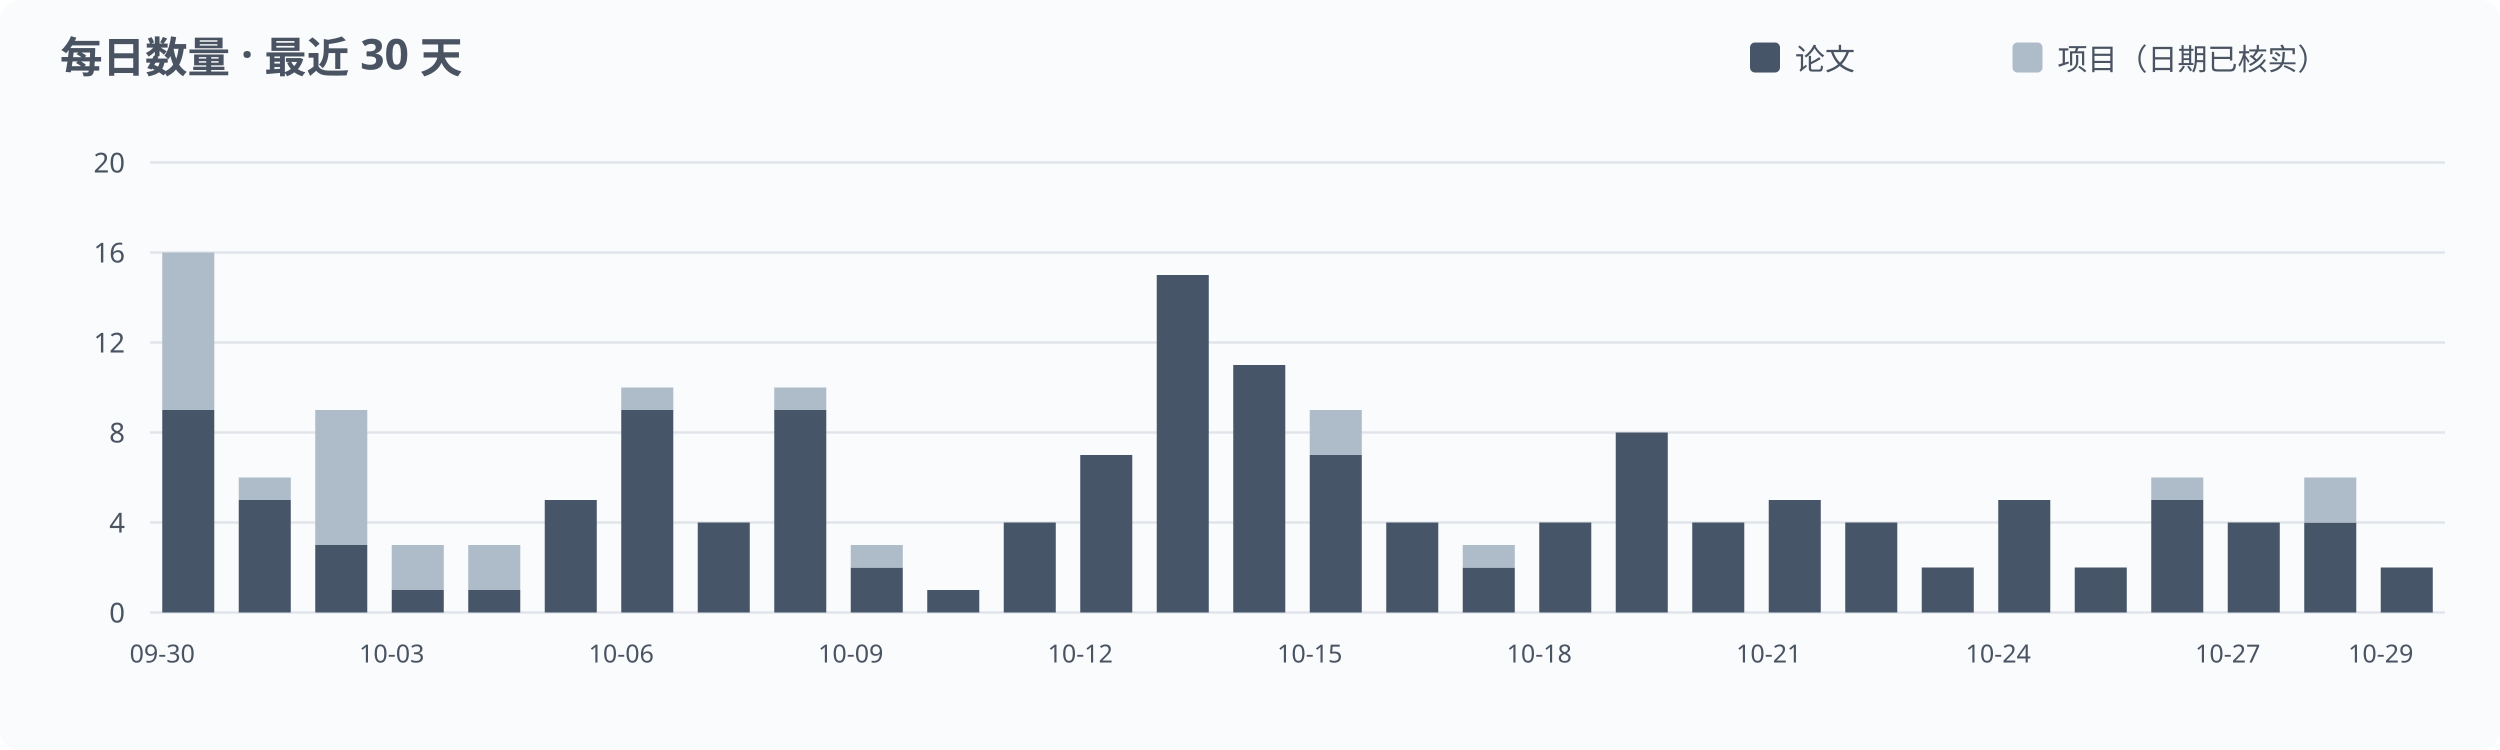
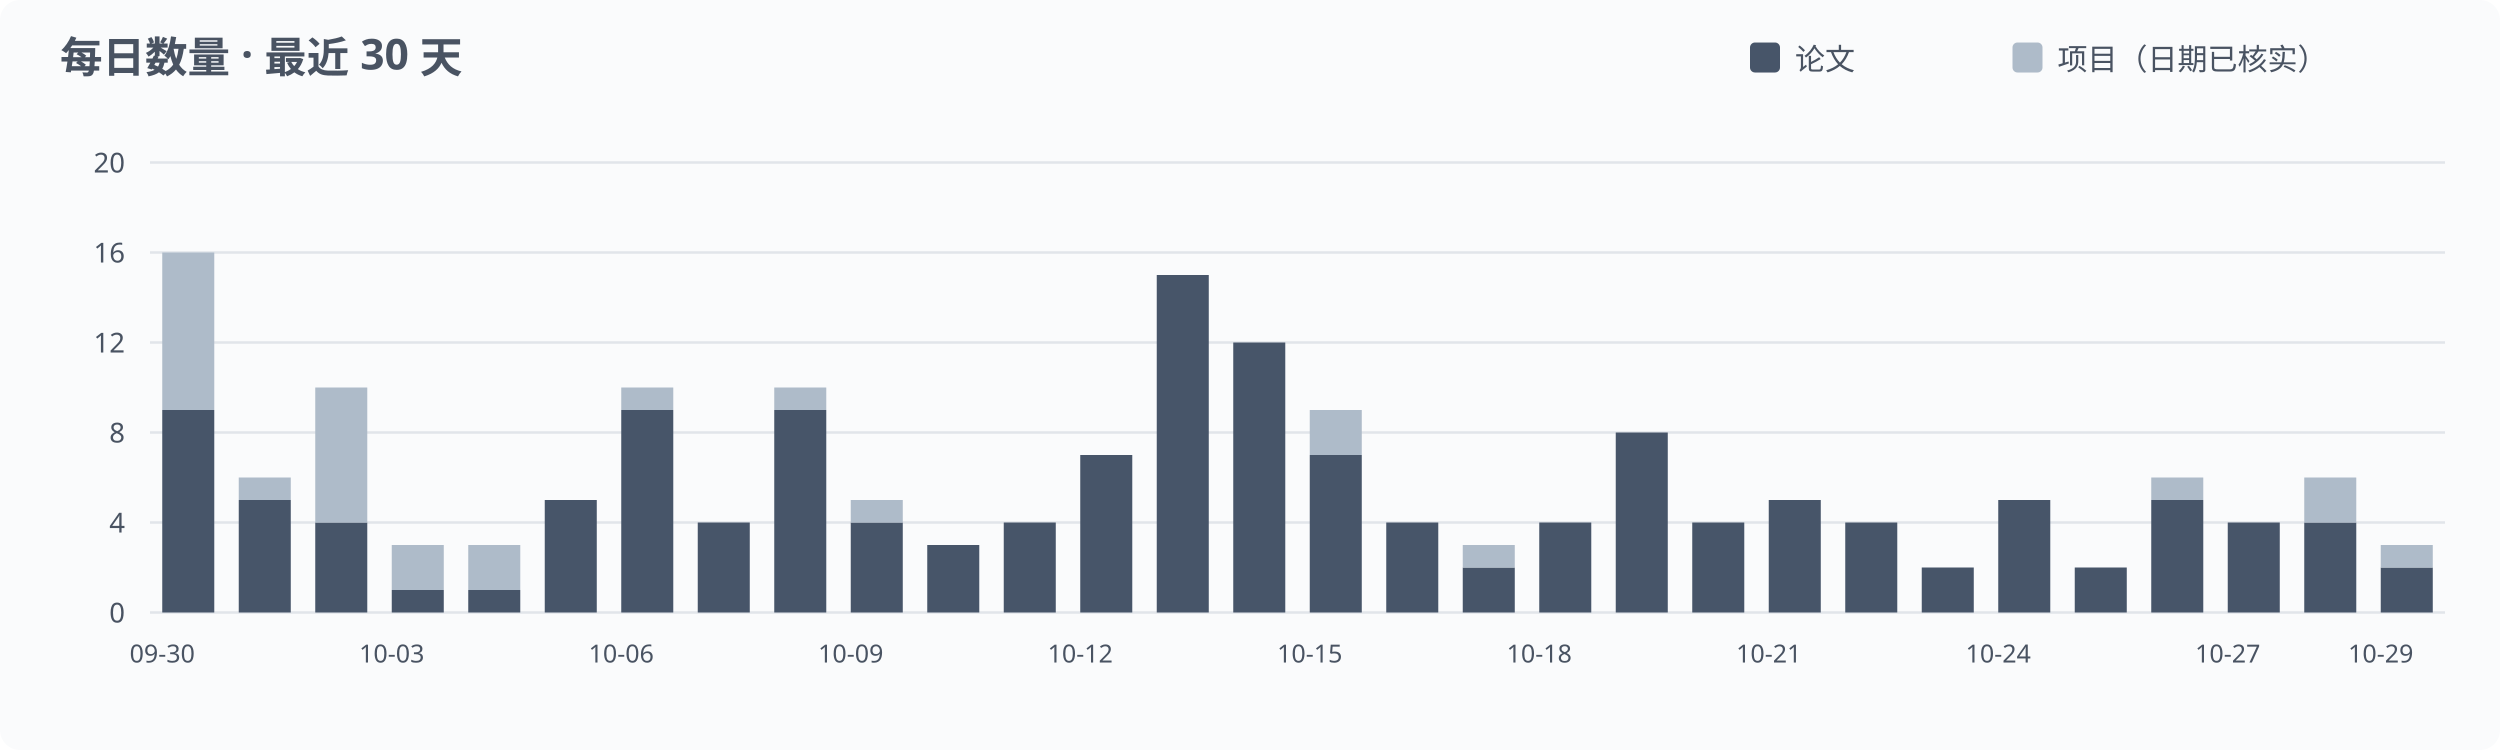
<svg xmlns="http://www.w3.org/2000/svg" width="1000" height="300" viewBox="0 0 1000 300" role="img" aria-labelledby="title desc">
  <rect width="100%" height="100%" rx="8" fill="#fafbfc" />
  <g font-family="system-ui,sans-serif" fill="#495362">
    <text x="24" y="29" font-size="17" font-weight="600">每日数量 · 最近 30 天</text>
    <rect x="700" y="17" width="12" height="12" rx="2" fill="#475569" />
    <text x="718" y="28" font-size="12">论文</text>
    <rect x="805" y="17" width="12" height="12" rx="2" fill="#aebbc9" />
    <text x="823" y="28" font-size="12">项目（日期已核实）</text>
    <path d="M60 245.0H978" stroke="#e1e5ea" />
    <text x="50" y="249.0" text-anchor="end" font-size="11">0</text>
    <path d="M60 209.0H978" stroke="#e1e5ea" />
    <text x="50" y="213.0" text-anchor="end" font-size="11">4</text>
    <path d="M60 173.0H978" stroke="#e1e5ea" />
    <text x="50" y="177.0" text-anchor="end" font-size="11">8</text>
    <path d="M60 137.0H978" stroke="#e1e5ea" />
    <text x="50" y="141.0" text-anchor="end" font-size="11">12</text>
    <path d="M60 101.0H978" stroke="#e1e5ea" />
    <text x="50" y="105.0" text-anchor="end" font-size="11">16</text>
    <path d="M60 65.0H978" stroke="#e1e5ea" />
    <text x="50" y="69.0" text-anchor="end" font-size="11">20</text>
    <rect x="64.90" y="164.00" width="20.81" height="81.00" fill="#475569" />
    <rect x="64.90" y="101.00" width="20.81" height="63.00" fill="#aebbc9" />
    <text x="64.90" y="265" text-anchor="middle" font-size="10">09-30</text>
    <rect x="95.50" y="200.00" width="20.81" height="45.00" fill="#475569" />
    <rect x="95.50" y="191.00" width="20.81" height="9.00" fill="#aebbc9" />
-     <rect x="126.10" y="218.00" width="20.81" height="27.00" fill="#475569" />
-     <rect x="126.10" y="164.00" width="20.81" height="54.00" fill="#aebbc9" />
+     <rect x="126.10" y="209.00" width="20.81" height="36.00" fill="#475569" />
+     <rect x="126.10" y="155.00" width="20.81" height="54.00" fill="#aebbc9" />
    <rect x="156.70" y="236.00" width="20.81" height="9.00" fill="#475569" />
    <rect x="156.70" y="218.00" width="20.81" height="18.00" fill="#aebbc9" />
    <text x="156.70" y="265" text-anchor="middle" font-size="10">10-03</text>
    <rect x="187.30" y="236.00" width="20.81" height="9.00" fill="#475569" />
    <rect x="187.30" y="218.00" width="20.81" height="18.00" fill="#aebbc9" />
    <rect x="217.90" y="200.00" width="20.81" height="45.00" fill="#475569" />
    <rect x="217.90" y="200.00" width="20.81" height="0.00" fill="#aebbc9" />
    <rect x="248.50" y="164.00" width="20.81" height="81.00" fill="#475569" />
    <rect x="248.50" y="155.00" width="20.81" height="9.00" fill="#aebbc9" />
    <text x="248.50" y="265" text-anchor="middle" font-size="10">10-06</text>
    <rect x="279.10" y="209.00" width="20.81" height="36.00" fill="#475569" />
    <rect x="279.10" y="209.00" width="20.81" height="0.00" fill="#aebbc9" />
    <rect x="309.70" y="164.00" width="20.81" height="81.00" fill="#475569" />
    <rect x="309.70" y="155.00" width="20.81" height="9.00" fill="#aebbc9" />
-     <rect x="340.30" y="227.00" width="20.81" height="18.00" fill="#475569" />
-     <rect x="340.30" y="218.00" width="20.81" height="9.00" fill="#aebbc9" />
+     <rect x="340.30" y="209.00" width="20.81" height="36.00" fill="#475569" />
+     <rect x="340.30" y="200.00" width="20.81" height="9.00" fill="#aebbc9" />
    <text x="340.30" y="265" text-anchor="middle" font-size="10">10-09</text>
-     <rect x="370.90" y="236.00" width="20.81" height="9.00" fill="#475569" />
-     <rect x="370.90" y="236.00" width="20.81" height="0.00" fill="#aebbc9" />
+     <rect x="370.90" y="218.00" width="20.81" height="27.00" fill="#475569" />
+     <rect x="370.90" y="218.00" width="20.81" height="0.00" fill="#aebbc9" />
    <rect x="401.50" y="209.00" width="20.81" height="36.00" fill="#475569" />
    <rect x="401.50" y="209.00" width="20.81" height="0.00" fill="#aebbc9" />
    <rect x="432.10" y="182.00" width="20.81" height="63.00" fill="#475569" />
    <rect x="432.10" y="182.00" width="20.81" height="0.00" fill="#aebbc9" />
    <text x="432.10" y="265" text-anchor="middle" font-size="10">10-12</text>
    <rect x="462.70" y="110.00" width="20.81" height="135.00" fill="#475569" />
    <rect x="462.70" y="110.00" width="20.81" height="0.00" fill="#aebbc9" />
-     <rect x="493.30" y="146.00" width="20.81" height="99.00" fill="#475569" />
-     <rect x="493.30" y="146.00" width="20.81" height="0.00" fill="#aebbc9" />
+     <rect x="493.30" y="137.00" width="20.81" height="108.00" fill="#475569" />
+     <rect x="493.30" y="137.00" width="20.81" height="0.00" fill="#aebbc9" />
    <rect x="523.90" y="182.00" width="20.81" height="63.00" fill="#475569" />
    <rect x="523.90" y="164.00" width="20.81" height="18.00" fill="#aebbc9" />
    <text x="523.90" y="265" text-anchor="middle" font-size="10">10-15</text>
    <rect x="554.50" y="209.00" width="20.81" height="36.00" fill="#475569" />
    <rect x="554.50" y="209.00" width="20.81" height="0.00" fill="#aebbc9" />
    <rect x="585.10" y="227.00" width="20.81" height="18.00" fill="#475569" />
    <rect x="585.10" y="218.00" width="20.81" height="9.00" fill="#aebbc9" />
    <rect x="615.70" y="209.00" width="20.81" height="36.00" fill="#475569" />
    <rect x="615.70" y="209.00" width="20.81" height="0.00" fill="#aebbc9" />
    <text x="615.70" y="265" text-anchor="middle" font-size="10">10-18</text>
    <rect x="646.30" y="173.00" width="20.81" height="72.00" fill="#475569" />
    <rect x="646.30" y="173.00" width="20.81" height="0.00" fill="#aebbc9" />
    <rect x="676.90" y="209.00" width="20.81" height="36.00" fill="#475569" />
    <rect x="676.90" y="209.00" width="20.81" height="0.00" fill="#aebbc9" />
    <rect x="707.50" y="200.00" width="20.81" height="45.00" fill="#475569" />
    <rect x="707.50" y="200.00" width="20.81" height="0.00" fill="#aebbc9" />
    <text x="707.50" y="265" text-anchor="middle" font-size="10">10-21</text>
    <rect x="738.10" y="209.00" width="20.81" height="36.00" fill="#475569" />
    <rect x="738.10" y="209.00" width="20.81" height="0.00" fill="#aebbc9" />
    <rect x="768.70" y="227.00" width="20.81" height="18.00" fill="#475569" />
    <rect x="768.70" y="227.00" width="20.81" height="0.00" fill="#aebbc9" />
    <rect x="799.30" y="200.00" width="20.81" height="45.00" fill="#475569" />
    <rect x="799.30" y="200.00" width="20.81" height="0.00" fill="#aebbc9" />
    <text x="799.30" y="265" text-anchor="middle" font-size="10">10-24</text>
    <rect x="829.90" y="227.00" width="20.81" height="18.00" fill="#475569" />
    <rect x="829.90" y="227.00" width="20.81" height="0.00" fill="#aebbc9" />
    <rect x="860.50" y="200.00" width="20.81" height="45.00" fill="#475569" />
    <rect x="860.50" y="191.00" width="20.81" height="9.00" fill="#aebbc9" />
    <rect x="891.10" y="209.00" width="20.81" height="36.00" fill="#475569" />
    <rect x="891.10" y="209.00" width="20.81" height="0.00" fill="#aebbc9" />
    <text x="891.10" y="265" text-anchor="middle" font-size="10">10-27</text>
    <rect x="921.70" y="209.00" width="20.81" height="36.00" fill="#475569" />
    <rect x="921.70" y="191.00" width="20.81" height="18.00" fill="#aebbc9" />
    <rect x="952.30" y="227.00" width="20.81" height="18.00" fill="#475569" />
-     <rect x="952.30" y="227.00" width="20.81" height="0.00" fill="#aebbc9" />
+     <rect x="952.30" y="218.00" width="20.81" height="9.00" fill="#aebbc9" />
    <text x="952.30" y="265" text-anchor="middle" font-size="10">10-29</text>
  </g>
</svg>
